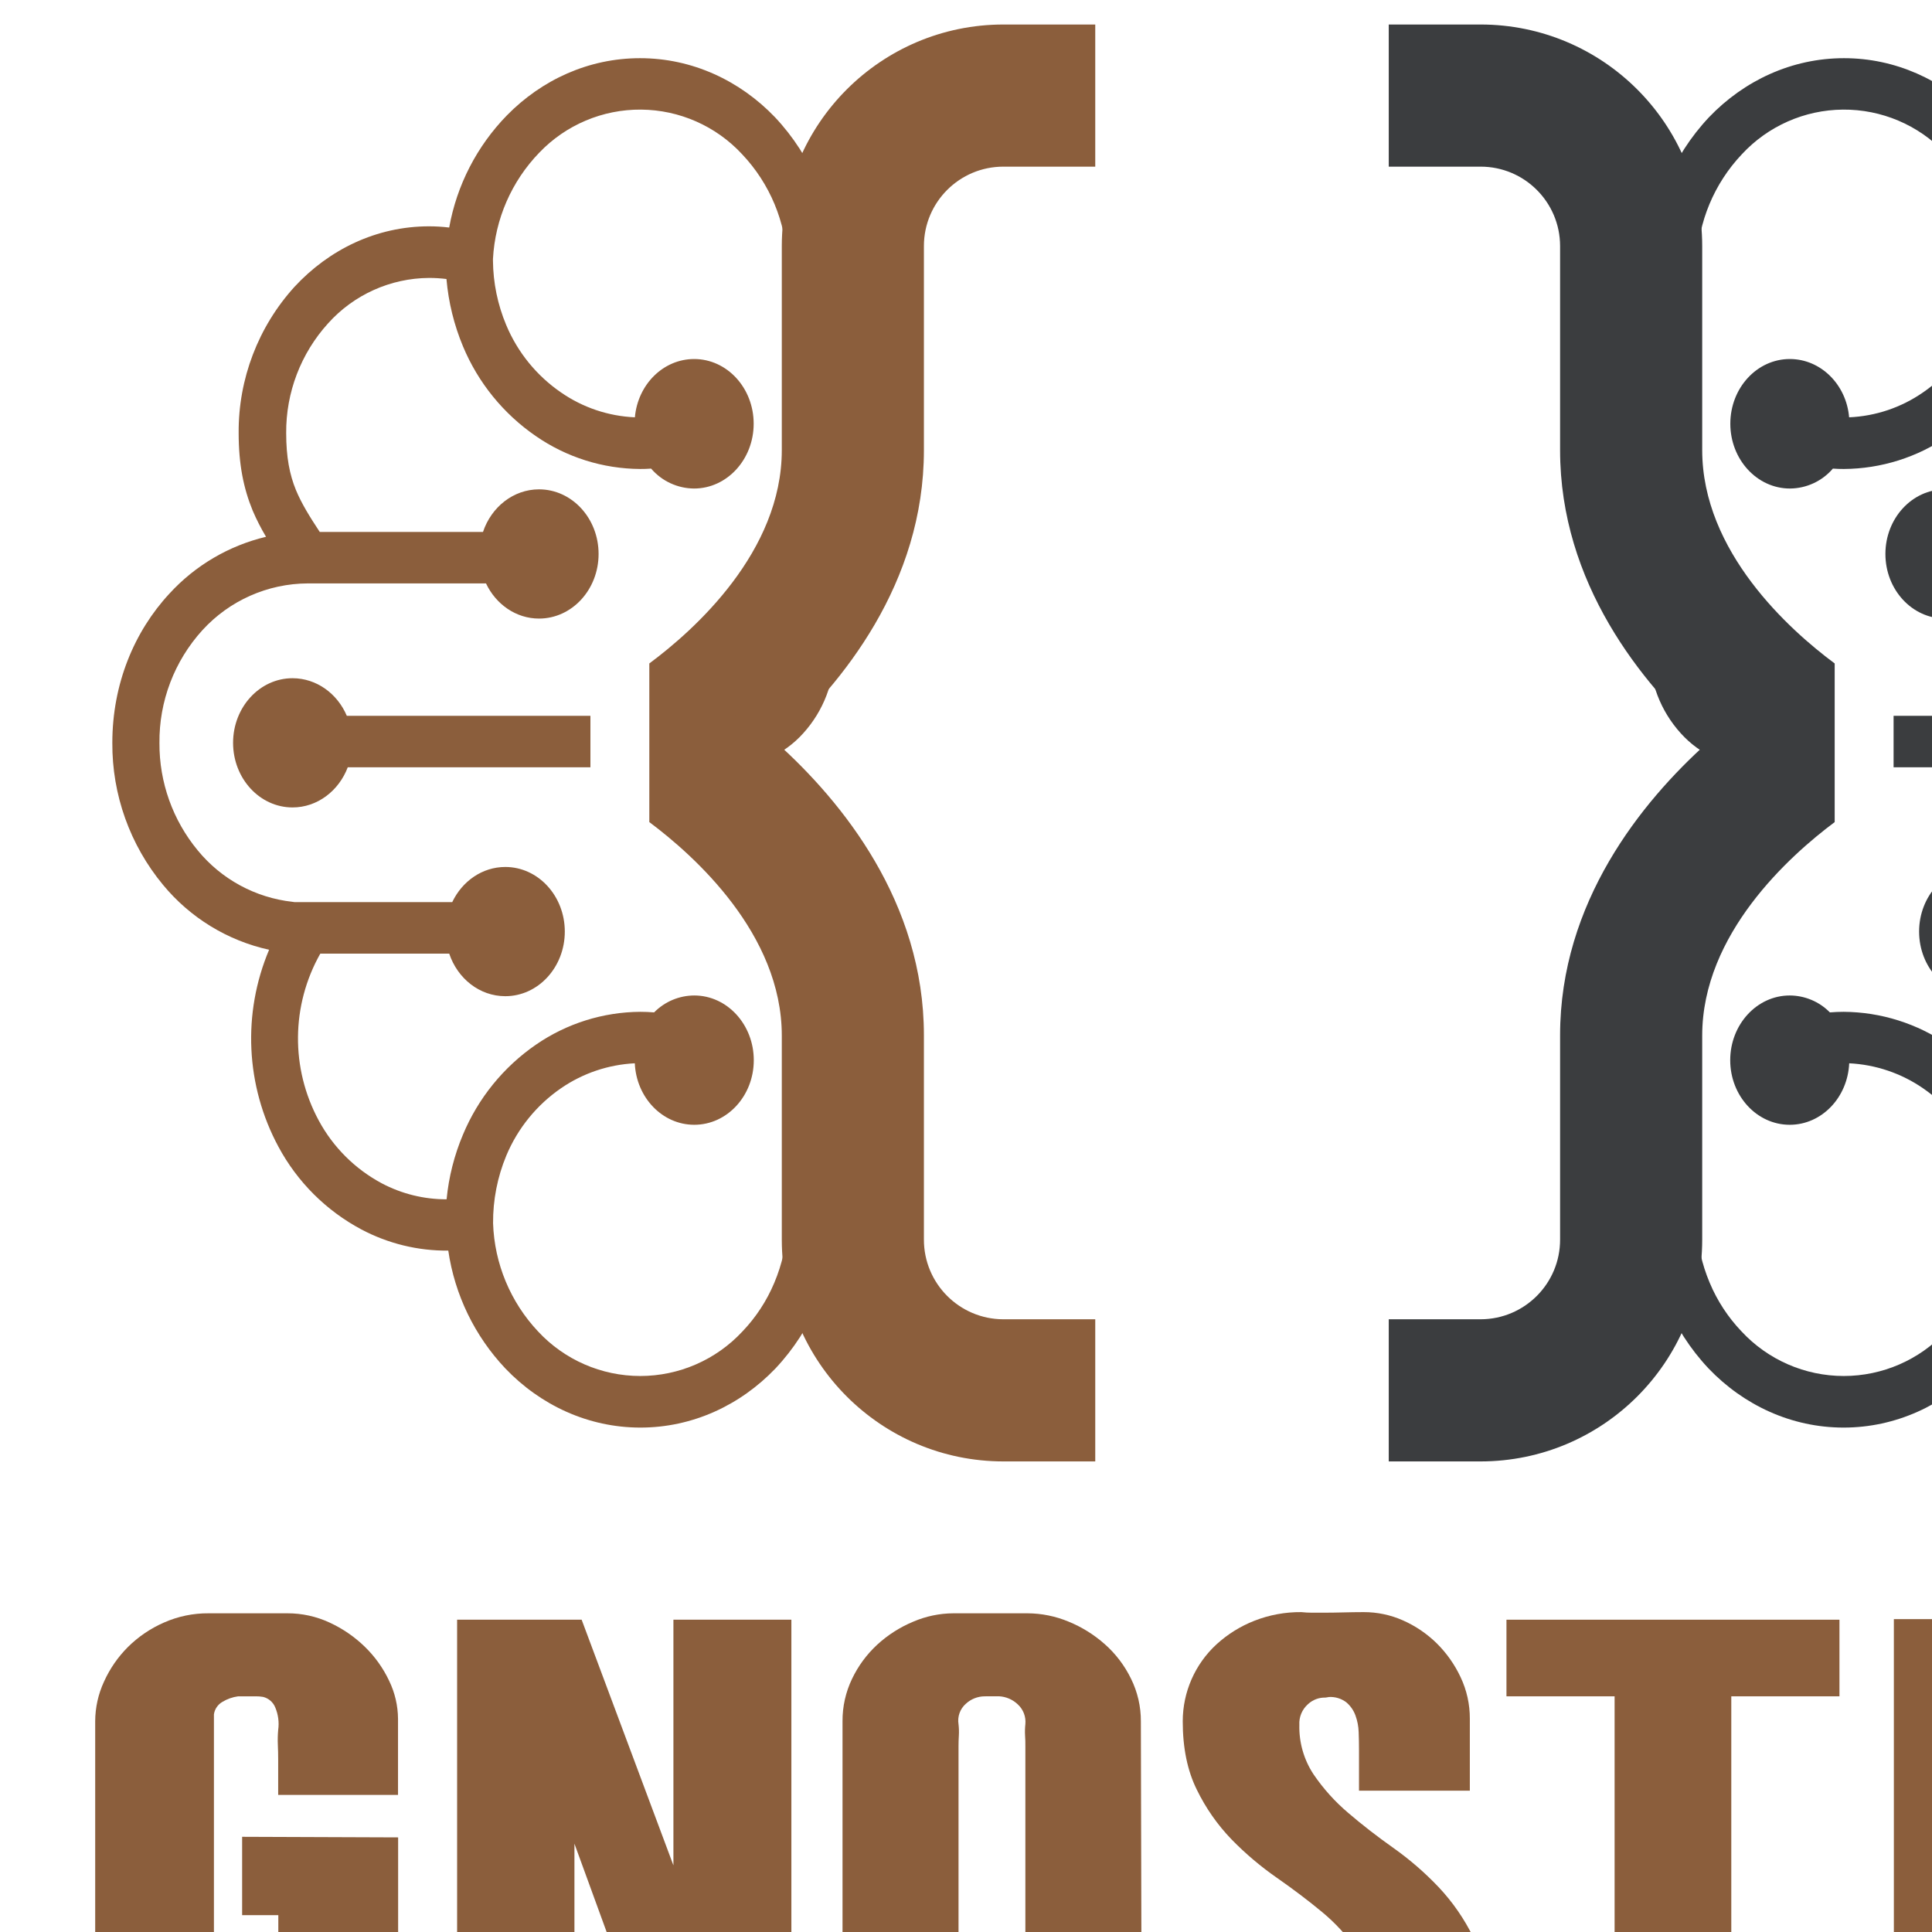
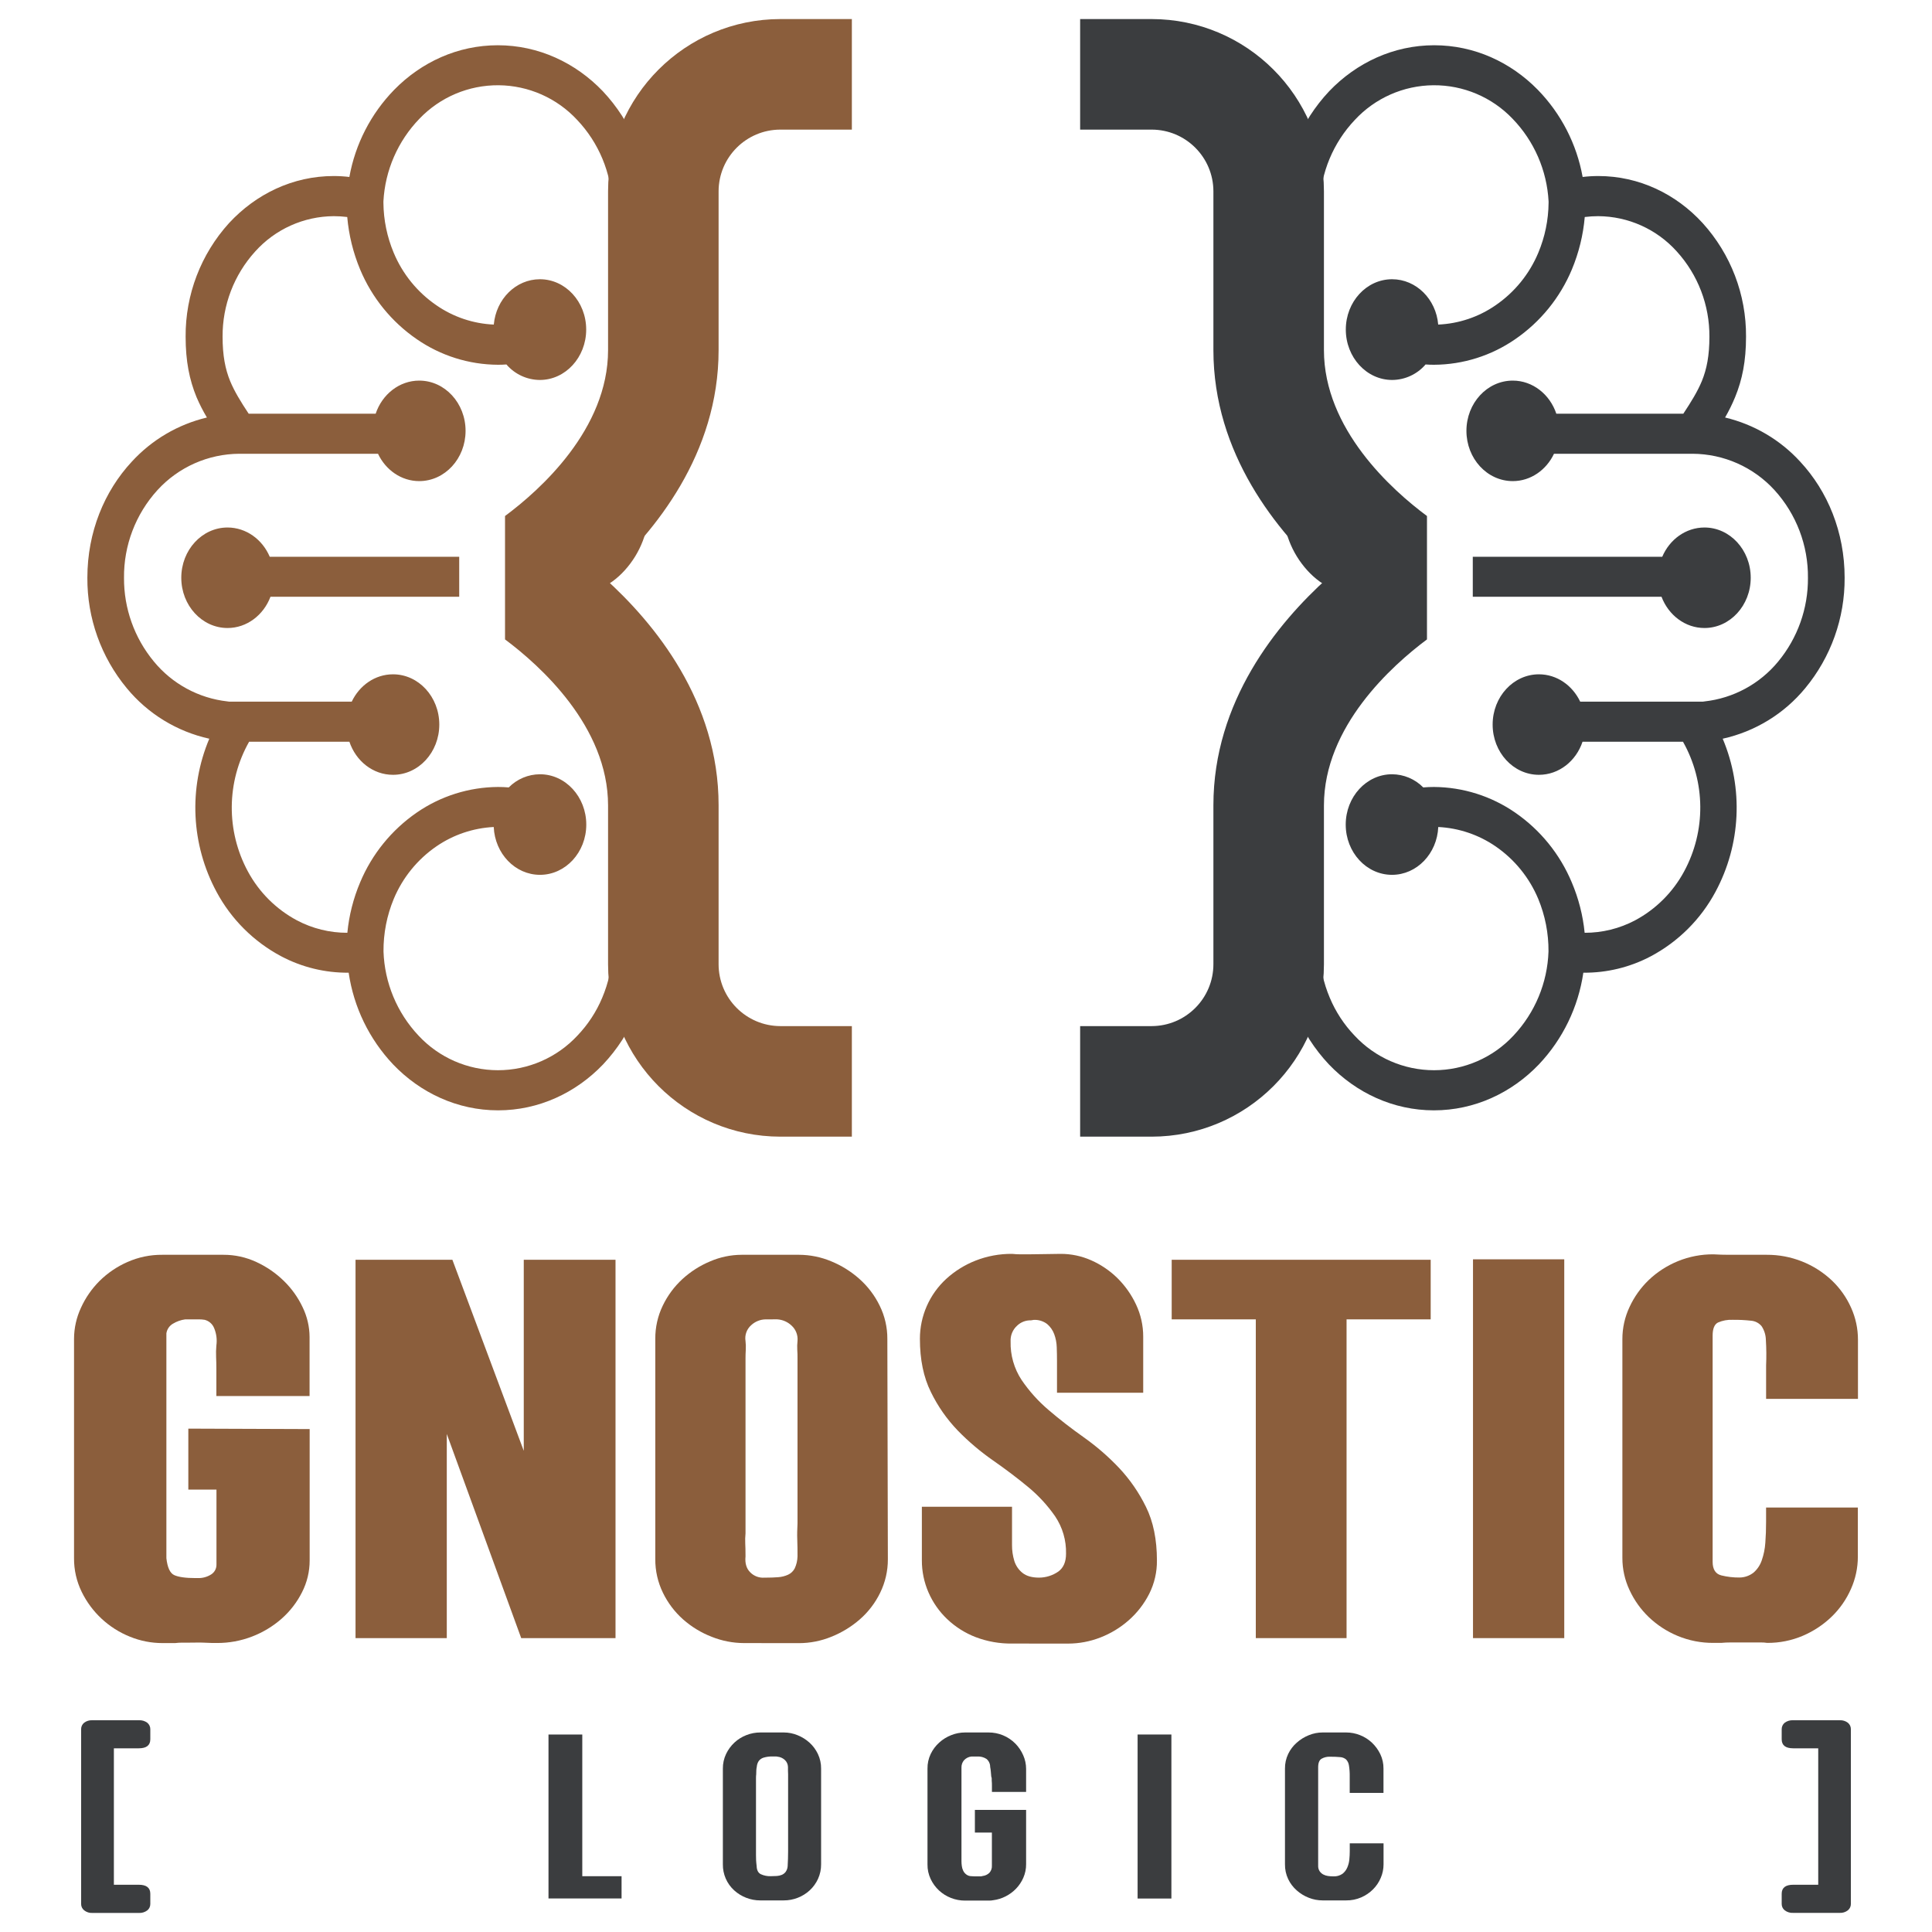
- <svg xmlns="http://www.w3.org/2000/svg" id="Layer_1" data-name="Layer 1" viewBox="0 0 700 700">
+ <svg xmlns="http://www.w3.org/2000/svg" id="Layer_1" data-name="Layer 1" viewBox="0 0 900 900">
  <defs>
    <style>.cls-1,.cls-3{fill:#8b5e3c;}.cls-2,.cls-4{fill:#3b3d3f;}.cls-3,.cls-4{fill-rule:evenodd;}</style>
  </defs>
  <path class="cls-1" d="M88,765.21h-3.2a25.49,25.49,0,0,0-3.21.2H75.61a40,40,0,0,1-15-2.94,42.65,42.65,0,0,1-22.56-20.93,35.11,35.11,0,0,1-3.56-15.67V623.65a34.42,34.42,0,0,1,3.21-14.4,42.35,42.35,0,0,1,8.66-12.52,43.06,43.06,0,0,1,13-8.83,39.22,39.22,0,0,1,16.26-3.37h28.5a36,36,0,0,1,15.32,3.37,45.64,45.64,0,0,1,12.82,8.83A42.37,42.37,0,0,1,141,609a32.11,32.11,0,0,1,3.21,13.77v27.56H100.79V637.54q0-2.73-.12-5.37a40.23,40.23,0,0,1,.12-5.36,15.4,15.4,0,0,0-1.07-8.2,6.41,6.41,0,0,0-4.4-3.79,15,15,0,0,0-2.61-.21H86.3a14.77,14.77,0,0,0-5.7,2,6.24,6.24,0,0,0-3.09,4.52V725.87c.48,4.35,1.7,7,3.68,7.89s5.27,1.37,9.86,1.37h1a11,11,0,0,0,6.29-1.68,5.31,5.31,0,0,0,2.5-4.63V693.9H87.73V665.51l56.52.21v61.21a32.42,32.42,0,0,1-3.57,14.83,40.92,40.92,0,0,1-9.5,12.3,45.7,45.7,0,0,1-13.77,8.31,44.88,44.88,0,0,1-16.39,3c-1.58,0-3.12,0-4.63-.1s-3-.1-4.39-.1Z" />
  <path class="cls-1" d="M286.73,586.85V763.1H242.8L208.13,668V763.1H165.62V586.85h45.12l33.25,89v-89Z" />
  <path class="cls-1" d="M346.58,765.41a40.93,40.93,0,0,1-15.08-2.94,44.24,44.24,0,0,1-13.3-8.1,39.86,39.86,0,0,1-9.38-12.4,35.19,35.19,0,0,1-3.56-15.68V623.65a35,35,0,0,1,3.44-15.35,40.7,40.7,0,0,1,9.14-12.41,44.55,44.55,0,0,1,13-8.31,37.34,37.34,0,0,1,14.6-3.05h26.84a39.16,39.16,0,0,1,14.84,3,45.78,45.78,0,0,1,13.18,8.2,40.15,40.15,0,0,1,9.5,12.52,34.48,34.48,0,0,1,3.56,15.45l.24,102.64A35.19,35.19,0,0,1,410,742a39.17,39.17,0,0,1-9.5,12.4,46.44,46.44,0,0,1-13.3,8.1,40.05,40.05,0,0,1-15,2.94Zm10.21-150.8a10.12,10.12,0,0,0-6.88,2.73,8.12,8.12,0,0,0-2.62,7.37,23.62,23.62,0,0,1,.12,4.1c-.08,1.33-.12,2.63-.12,3.89v81.61a31.82,31.82,0,0,0-.12,4.73q.12,2.21.12,6c-.32,3.23.44,5.72,2.26,7.47a8.35,8.35,0,0,0,6.53,2.42h.47q3.33,0,5.94-.21a13.41,13.41,0,0,0,4.63-1.16,6.57,6.57,0,0,0,3.09-2.94,13.92,13.92,0,0,0,1.3-5.58c0-2.66,0-5.26-.11-7.78s0-5,.11-7.57v-77c0-1.26,0-2.56-.11-3.89a24.63,24.63,0,0,1,.11-4.1,8.6,8.6,0,0,0-2.72-7.15,10.63,10.63,0,0,0-6.77-2.95Z" />
  <path class="cls-1" d="M471.49,765.63a45.92,45.92,0,0,1-17-3,40.31,40.31,0,0,1-13.29-8.42,38.18,38.18,0,0,1-8.67-12.4,37.07,37.07,0,0,1-3.09-15V701.9h42v17.77a24.69,24.69,0,0,0,1.07,7.47,11.47,11.47,0,0,0,3.8,5.57c1.82,1.47,4.4,2.21,7.72,2.21a15.86,15.86,0,0,0,9-2.84q3.57-2.62,3.57-8.31a29.91,29.91,0,0,0-5.11-17.46A68.09,68.09,0,0,0,479,692.75q-7.49-6.21-16.39-12.41a113.17,113.17,0,0,1-16.39-13.88,70.15,70.15,0,0,1-12.58-18q-5.12-10.31-5.11-24.82a37.91,37.91,0,0,1,12.23-27.86,44.28,44.28,0,0,1,13.65-8.52,45.48,45.48,0,0,1,17.1-3.16,34.7,34.7,0,0,0,3.8.21h3.8q3.8,0,7.49-.1t7.48-.11a34.87,34.87,0,0,1,14.24,3,41.3,41.3,0,0,1,12.24,8.31,42.82,42.82,0,0,1,8.66,12.3,34.8,34.8,0,0,1,3.33,15v26.08H492.39V634q0-3.15-.12-6.42a19.21,19.21,0,0,0-1.18-6.09,11.28,11.28,0,0,0-3.33-4.74,9.52,9.52,0,0,0-6.29-1.89c.15,0,0,0-.6.11s-.75.1-.59.1a8.88,8.88,0,0,0-6.41,2.42,9.28,9.28,0,0,0-3.09,7.47,31.13,31.13,0,0,0,5.11,17.87,69.85,69.85,0,0,0,12.58,14q7.48,6.42,16.39,12.72a111.59,111.59,0,0,1,16.39,14.2,74.06,74.06,0,0,1,12.58,18.2q5.11,10.3,5.11,25a33.77,33.77,0,0,1-3.56,15.45,41.16,41.16,0,0,1-9.5,12.31,43.71,43.71,0,0,1-13.3,8.1,41.36,41.36,0,0,1-15,2.84Z" />
  <path class="cls-1" d="M545.82,614.61V586.85H666.47v27.76H627.28V763.1H585V614.61Z" />
  <path class="cls-1" d="M686.18,586.64h42.51V763.1H686.18Z" />
  <path class="cls-1" d="M798.26,584.32c2.38.14,4.75.21,7.13.21H823a43.87,43.87,0,0,1,30.4,12,40,40,0,0,1,8.9,12.62,36.11,36.11,0,0,1,3.21,14.94v27.55H822.72V636.06a112.71,112.71,0,0,0-.11-11.88,12,12,0,0,0-2-6.41,7.11,7.11,0,0,0-4.87-2.53,70.19,70.19,0,0,0-8.67-.42,15.16,15.16,0,0,0-6.77,1.26c-1.66.84-2.49,2.88-2.49,6.1V727.56c0,3.5,1.34,5.61,4,6.31a34,34,0,0,0,8.55,1,10.75,10.75,0,0,0,6.54-2.31,13.14,13.14,0,0,0,3.79-5.68,31,31,0,0,0,1.67-8.21c.24-3.08.35-6.37.35-9.88v-6.52h42.75v22.92a36.8,36.8,0,0,1-3.21,15,40.69,40.69,0,0,1-8.9,12.83,44.26,44.26,0,0,1-13.42,8.94,41.51,41.51,0,0,1-16.74,3.36,16.79,16.79,0,0,0-2.85-.2H806.1c-1.42,0-2.85.06-4.28.2h-3.56a42.6,42.6,0,0,1-16.74-3.25,43.76,43.76,0,0,1-13.42-8.73,41.61,41.61,0,0,1-9-12.62,35,35,0,0,1-3.33-14.94v-102a35,35,0,0,1,3.33-14.93,41.73,41.73,0,0,1,9-12.62,43.69,43.69,0,0,1,13.54-8.73A42.87,42.87,0,0,1,798.26,584.32Z" />
  <path class="cls-2" d="M255.51,884.37V808h15.74v66h18.3v10.38Z" />
  <path class="cls-2" d="M382.5,868.43a16,16,0,0,1-1.44,6.83,16.82,16.82,0,0,1-3.86,5.33,17.49,17.49,0,0,1-5.55,3.46,17.7,17.7,0,0,1-6.53,1.23h-11a17.73,17.73,0,0,1-6.53-1.23,17.93,17.93,0,0,1-5.55-3.42,16.09,16.09,0,0,1-5.3-12.2V823.9a15.57,15.57,0,0,1,1.49-6.83,17.72,17.72,0,0,1,3.91-5.33,17.49,17.49,0,0,1,5.55-3.46,17.77,17.77,0,0,1,6.53-1.23h10.9a16.91,16.91,0,0,1,6.43,1.28,18.62,18.62,0,0,1,5.55,3.46,17,17,0,0,1,3.91,5.28,15.57,15.57,0,0,1,1.49,6.83Zm-30.23-41.89a13.35,13.35,0,0,0-.1,1.69v35.92c0,.85,0,1.65.05,2.41s.12,1.69.26,2.78c.06,1.88.72,3.13,1.95,3.74A10.25,10.25,0,0,0,359,874q1.55,0,2.88-.09a7.36,7.36,0,0,0,2.37-.55,4.52,4.52,0,0,0,1.74-1.37,5.19,5.19,0,0,0,.93-2.64c.07-1.15.12-2.29.15-3.41s.06-2.26.06-3.42v-36q0-.82-.06-1.68c0-.58,0-1.14,0-1.69a4.6,4.6,0,0,0-1.54-3.37,5.86,5.86,0,0,0-3.39-1.46c0-.06-.34-.09-1-.09h-1.13a13.57,13.57,0,0,0-4.32.55,4.43,4.43,0,0,0-2.26,1.59,5.57,5.57,0,0,0-.88,2.6C352.32,824,352.27,825.2,352.27,826.54Z" />
  <path class="cls-2" d="M452.52,874a15,15,0,0,0,1.64.09h2.58a3,3,0,0,0,1-.18,5.4,5.4,0,0,0,3.14-1.46,4.55,4.55,0,0,0,1.18-3.37V853.68h-7.92V843.11H478v25.32a15.31,15.31,0,0,1-1.29,6.28,17.15,17.15,0,0,1-3.39,5.1,18.16,18.16,0,0,1-4.88,3.6,17.42,17.42,0,0,1-5.76,1.78,9.66,9.66,0,0,1-1.85.18H459c-.55,0-1.05,0-1.49,0s-.91,0-1.39,0h-6.58a17.7,17.7,0,0,1-6.53-1.23,17.39,17.39,0,0,1-9.46-8.79,15.44,15.44,0,0,1-1.49-6.83V823.9a15.44,15.44,0,0,1,1.49-6.83,17.06,17.06,0,0,1,4-5.33,18.06,18.06,0,0,1,5.6-3.46,17.45,17.45,0,0,1,6.43-1.23h10.9A17.47,17.47,0,0,1,473,812.24a18,18,0,0,1,3.65,5.42A15.68,15.68,0,0,1,478,824v10.75H462.08V832.1c0-.92,0-1.8-.1-2.65v-.91a2.19,2.19,0,0,0-.21-.91c-.07-.79-.14-1.56-.2-2.32s-.17-1.5-.31-2.23a4.74,4.74,0,0,0-1.75-3.73,7.15,7.15,0,0,0-4.21-1.1c-.48,0-.95,0-1.39,0s-.91,0-1.39,0a5.49,5.49,0,0,0-3.44,1.74,5,5,0,0,0-1.19,3.36v43.72a15.88,15.88,0,0,0,.16,2.18,7,7,0,0,0,.66,2.23,4.76,4.76,0,0,0,1.44,1.73A3.87,3.87,0,0,0,452.52,874Z" />
  <path class="cls-2" d="M529.94,808h15.74v76.41H529.94Z" />
  <path class="cls-2" d="M616.1,885.28a17.44,17.44,0,0,1-6.42-1.23,18.53,18.53,0,0,1-5.6-3.42,16.3,16.3,0,0,1-4-5.28,15.64,15.64,0,0,1-1.49-6.92V823.9a15.44,15.44,0,0,1,1.49-6.83,16.52,16.52,0,0,1,4-5.28,19.26,19.26,0,0,1,5.6-3.46,16.9,16.9,0,0,1,6.42-1.28h11a17.44,17.44,0,0,1,6.42,1.23,17.26,17.26,0,0,1,5.56,3.51,18.24,18.24,0,0,1,3.9,5.32,15.21,15.21,0,0,1,1.5,6.79v11.29H628.75v-7.56a29.21,29.21,0,0,0-.36-5.23,5,5,0,0,0-1.33-2.78,4.72,4.72,0,0,0-2.83-1.09c-1.23-.12-2.88-.19-4.94-.19a7.3,7.3,0,0,0-3.6.92c-1.09.6-1.64,1.94-1.64,4v45.81a4.4,4.4,0,0,0,.67,2.59,4.92,4.92,0,0,0,1.64,1.51,6.69,6.69,0,0,0,2.21.73,17.21,17.21,0,0,0,2.47.18,6.93,6.93,0,0,0,4.27-1.14,7.31,7.31,0,0,0,2.26-2.87,12.37,12.37,0,0,0,1-3.78c.13-1.37.2-2.65.2-3.87v-3.73h15.74v9.83a15.85,15.85,0,0,1-1.29,6.24,16.79,16.79,0,0,1-3.6,5.37,17.91,17.91,0,0,1-5.5,3.74,17.12,17.12,0,0,1-7,1.41Z" />
  <path class="cls-1" d="M283.26,163.08v-74A80.33,80.33,0,0,1,363.53,8.88h33.3v51.5h-33.3A28.79,28.79,0,0,0,334.75,89.1v74c0,48.18-29.52,84.51-53.38,106,23.86,21.45,53.38,57.78,53.38,106v74A28.84,28.84,0,0,0,363.53,478h33.3v51.5h-33.3a80.34,80.34,0,0,1-80.27-80.28v-74c0-36.85-31.76-65.23-48-77.36V240.38C251.62,228.25,283.26,199.88,283.26,163.08Z" />
  <path class="cls-3" d="M125.66,259.36h88.26V278H126c-3.23,8.52-11,14.55-20,14.55-11.9,0-21.55-10.49-21.55-23.41s9.65-23.41,21.55-23.41C114.74,245.75,122.25,251.34,125.66,259.36Z" />
  <path class="cls-3" d="M285.2,236.06v-141a59.71,59.71,0,0,0-16.3-39.16,50.45,50.45,0,0,0-73.52-.58,60,60,0,0,0-16.77,38.5l0,.66a61.6,61.6,0,0,0,4.79,23.26,55.63,55.63,0,0,0,19.88,24.46,50.86,50.86,0,0,0,26.75,9c1.05-11.87,10.27-21.12,21.48-21.12,11.91,0,21.56,10.49,21.56,23.44S263.39,177,251.48,177a20.66,20.66,0,0,1-15.57-7.22c-1.34.11-2.64.14-3.95.14v0A67.12,67.12,0,0,1,194.14,158a74,74,0,0,1-26.38-32.48,81.76,81.76,0,0,1-6-24.43,51.52,51.52,0,0,0-6.28-.39,49.58,49.58,0,0,0-36.62,16.47,58.51,58.51,0,0,0-15.17,39.7c0,8.79,1.24,15.06,3.52,20.65,2,4.83,4.94,9.62,8.64,15.21H175c3-9,11-15.43,20.29-15.43,11.94,0,21.59,10.49,21.59,23.41s-9.65,23.41-21.59,23.41c-8.35,0-15.64-5.19-19.2-12.74H111.51v0a52,52,0,0,0-38.18,16.95,59.86,59.86,0,0,0-15.56,40.9A60.49,60.49,0,0,0,71.63,308.1,51.78,51.78,0,0,0,106,326.75v0l.76.11.69,0,.62,0v0h.51l.54,0,.55,0h1.81v0h52.37c3.59-7.55,10.85-12.74,19.23-12.74,11.91,0,21.56,10.49,21.56,23.41s-9.65,23.41-21.56,23.41c-9.36,0-17.31-6.43-20.32-15.42H116.05A62.47,62.47,0,0,0,115.5,406a55.87,55.87,0,0,0,22.79,22.72,50,50,0,0,0,23.52,5.81,80,80,0,0,1,5.95-23.48,74.32,74.32,0,0,1,26.38-32.52A67.35,67.35,0,0,1,232,366.6v0c1.63,0,3.3.07,5,.21a20.51,20.51,0,0,1,14.55-6.13c11.91,0,21.56,10.53,21.56,23.45s-9.65,23.4-21.56,23.4c-11.57,0-21-9.87-21.55-22.28a51.72,51.72,0,0,0-26.68,9,55.79,55.79,0,0,0-19.88,24.46,62.7,62.7,0,0,0-4.79,24.5h0a60.13,60.13,0,0,0,16.29,39.19,50.54,50.54,0,0,0,74.07,0,57.92,57.92,0,0,0,11.51-17.57,60.88,60.88,0,0,0,4.79-21.62V296.56c0-4.72,3.52-8.6,7.87-8.6h1.42c4.35,0,7.87,3.88,7.87,8.6V443.25l0,.32a79.23,79.23,0,0,1-21.52,52.26c-12.71,13.28-30,21.41-48.92,21.41s-36.22-8.13-48.92-21.41a78.75,78.75,0,0,1-20.69-42.71,65.86,65.86,0,0,1-31.46-7.66,73.11,73.11,0,0,1-30.09-30,82.69,82.69,0,0,1-3.37-71.34,69.13,69.13,0,0,1-38.43-23.52,79.87,79.87,0,0,1-18.37-51.46c0-21.3,7.92-40.32,20.69-54.07a69.2,69.2,0,0,1,35-20.58A79.14,79.14,0,0,1,91.55,185c-3.3-8.05-5.08-16.69-5.08-28.16a78,78,0,0,1,20.22-52.91C119.21,90.4,136.41,82,155.46,82a61.47,61.47,0,0,1,7.29.44A77.94,77.94,0,0,1,183.66,41.8c12.63-12.88,29.61-20.72,48.23-20.72,18.94,0,36.21,8.13,48.92,21.41a79.31,79.31,0,0,1,21.52,52.26l0,.33v141A43.61,43.61,0,0,1,291,265.71,37.17,37.17,0,0,1,263.71,278h-16.8V259.36h16.8a20.66,20.66,0,0,0,15.17-6.82A24.34,24.34,0,0,0,285.2,236.06Z" />
  <path class="cls-2" d="M616.74,163.08v-74A80.33,80.33,0,0,0,536.47,8.88h-33.3v51.5h33.3A28.79,28.79,0,0,1,565.25,89.1v74c0,48.18,29.52,84.51,53.38,106-23.86,21.45-53.38,57.78-53.38,106v74A28.84,28.84,0,0,1,536.47,478h-33.3v51.5h33.3a80.34,80.34,0,0,0,80.27-80.28v-74c0-36.85,31.76-65.23,48-77.36V240.38C648.38,228.25,616.74,199.88,616.74,163.08Z" />
  <path class="cls-4" d="M774.34,259.36H686.08V278H774c3.23,8.52,11,14.55,20,14.55,11.9,0,21.55-10.49,21.55-23.41s-9.65-23.41-21.55-23.41C785.26,245.75,777.75,251.34,774.34,259.36Z" />
  <path class="cls-4" d="M614.8,236.06v-141a59.71,59.71,0,0,1,16.3-39.16,50.45,50.45,0,0,1,73.52-.58,60,60,0,0,1,16.77,38.5l0,.66a61.6,61.6,0,0,1-4.79,23.26,55.63,55.63,0,0,1-19.88,24.46,50.86,50.86,0,0,1-26.75,9c-1-11.87-10.27-21.12-21.48-21.12-11.91,0-21.56,10.49-21.56,23.44S636.61,177,648.52,177a20.66,20.66,0,0,0,15.57-7.22c1.34.11,2.64.14,3.95.14v0A67.12,67.12,0,0,0,705.86,158a74,74,0,0,0,26.38-32.48,81.76,81.76,0,0,0,6-24.43,51.52,51.52,0,0,1,6.28-.39,49.58,49.58,0,0,1,36.62,16.47,58.51,58.51,0,0,1,15.17,39.7c0,8.79-1.24,15.06-3.52,20.65-2,4.83-4.94,9.62-8.64,15.21H725c-3-9-11-15.43-20.29-15.43-11.94,0-21.59,10.49-21.59,23.41s9.65,23.41,21.59,23.41c8.35,0,15.64-5.19,19.2-12.74h64.56v0a52,52,0,0,1,38.18,16.95,59.86,59.86,0,0,1,15.56,40.9,60.49,60.49,0,0,1-13.86,38.94A51.78,51.78,0,0,1,794,326.75v0l-.76.11-.69,0-.62,0v0h-.51l-.54,0-.55,0h-1.81v0H736.12c-3.59-7.55-10.85-12.74-19.23-12.74-11.91,0-21.56,10.49-21.56,23.41s9.65,23.41,21.56,23.41c9.36,0,17.31-6.43,20.32-15.42H784A62.47,62.47,0,0,1,784.5,406a55.87,55.87,0,0,1-22.79,22.72,50,50,0,0,1-23.52,5.81,80,80,0,0,0-6-23.48,74.32,74.32,0,0,0-26.38-32.52A67.35,67.35,0,0,0,668,366.6v0c-1.63,0-3.3.07-5,.21a20.51,20.51,0,0,0-14.55-6.13c-11.91,0-21.56,10.53-21.56,23.45s9.65,23.4,21.56,23.4c11.57,0,21-9.87,21.55-22.28a51.72,51.72,0,0,1,26.68,9,55.79,55.79,0,0,1,19.88,24.46,62.7,62.7,0,0,1,4.79,24.5h0a60.13,60.13,0,0,1-16.29,39.19,50.54,50.54,0,0,1-74.07,0,57.92,57.92,0,0,1-11.51-17.57,60.88,60.88,0,0,1-4.79-21.62V296.56c0-4.72-3.52-8.6-7.87-8.6h-1.42c-4.35,0-7.87,3.88-7.87,8.6V443.25l0,.32a79.23,79.23,0,0,0,21.52,52.26c12.71,13.28,30,21.41,48.92,21.41s36.22-8.13,48.92-21.41a78.75,78.75,0,0,0,20.69-42.71,65.86,65.86,0,0,0,31.46-7.66,73.11,73.11,0,0,0,30.09-30,82.69,82.69,0,0,0,3.37-71.34,69.13,69.13,0,0,0,38.43-23.52,79.87,79.87,0,0,0,18.37-51.46c0-21.3-7.92-40.32-20.69-54.07a69.2,69.2,0,0,0-35-20.58,79.14,79.14,0,0,0,4.68-9.51c3.3-8.05,5.08-16.69,5.08-28.16a78,78,0,0,0-20.22-52.91C780.79,90.4,763.59,82,744.54,82a61.47,61.47,0,0,0-7.29.44A77.94,77.94,0,0,0,716.34,41.8c-12.63-12.88-29.61-20.72-48.23-20.72-18.94,0-36.21,8.13-48.92,21.41a79.31,79.31,0,0,0-21.52,52.26l0,.33v141A43.61,43.61,0,0,0,609,265.71,37.17,37.17,0,0,0,636.29,278h16.8V259.36h-16.8a20.66,20.66,0,0,1-15.17-6.82A24.34,24.34,0,0,1,614.8,236.06Z" />
  <path class="cls-2" d="M64.66,814.43c3.56,0,5.36-1.4,5.36-4.21v-4.71a3.8,3.8,0,0,0-1.42-3,6,6,0,0,0-3.94-1.15H43a5.74,5.74,0,0,0-3.79,1.15,3.8,3.8,0,0,0-1.42,3V838.8h0v8.79h0v39.32a3.74,3.74,0,0,0,1.42,3A5.64,5.64,0,0,0,43,891.12H64.66a5.94,5.94,0,0,0,3.94-1.18,3.74,3.74,0,0,0,1.42-3V882.2c0-2.81-1.8-4.21-5.36-4.21H53.05V814.43Z" />
  <path class="cls-2" d="M835.34,814.43c-3.56,0-5.36-1.4-5.36-4.21v-4.71a3.8,3.8,0,0,1,1.42-3,6,6,0,0,1,3.94-1.15H857a5.74,5.74,0,0,1,3.79,1.15,3.8,3.8,0,0,1,1.42,3V838.8h0v8.79h0v39.32a3.74,3.74,0,0,1-1.42,3,5.64,5.64,0,0,1-3.79,1.18H835.34a5.94,5.94,0,0,1-3.94-1.18,3.74,3.74,0,0,1-1.42-3V882.2c0-2.81,1.8-4.21,5.36-4.21H847V814.43Z" />
</svg>
